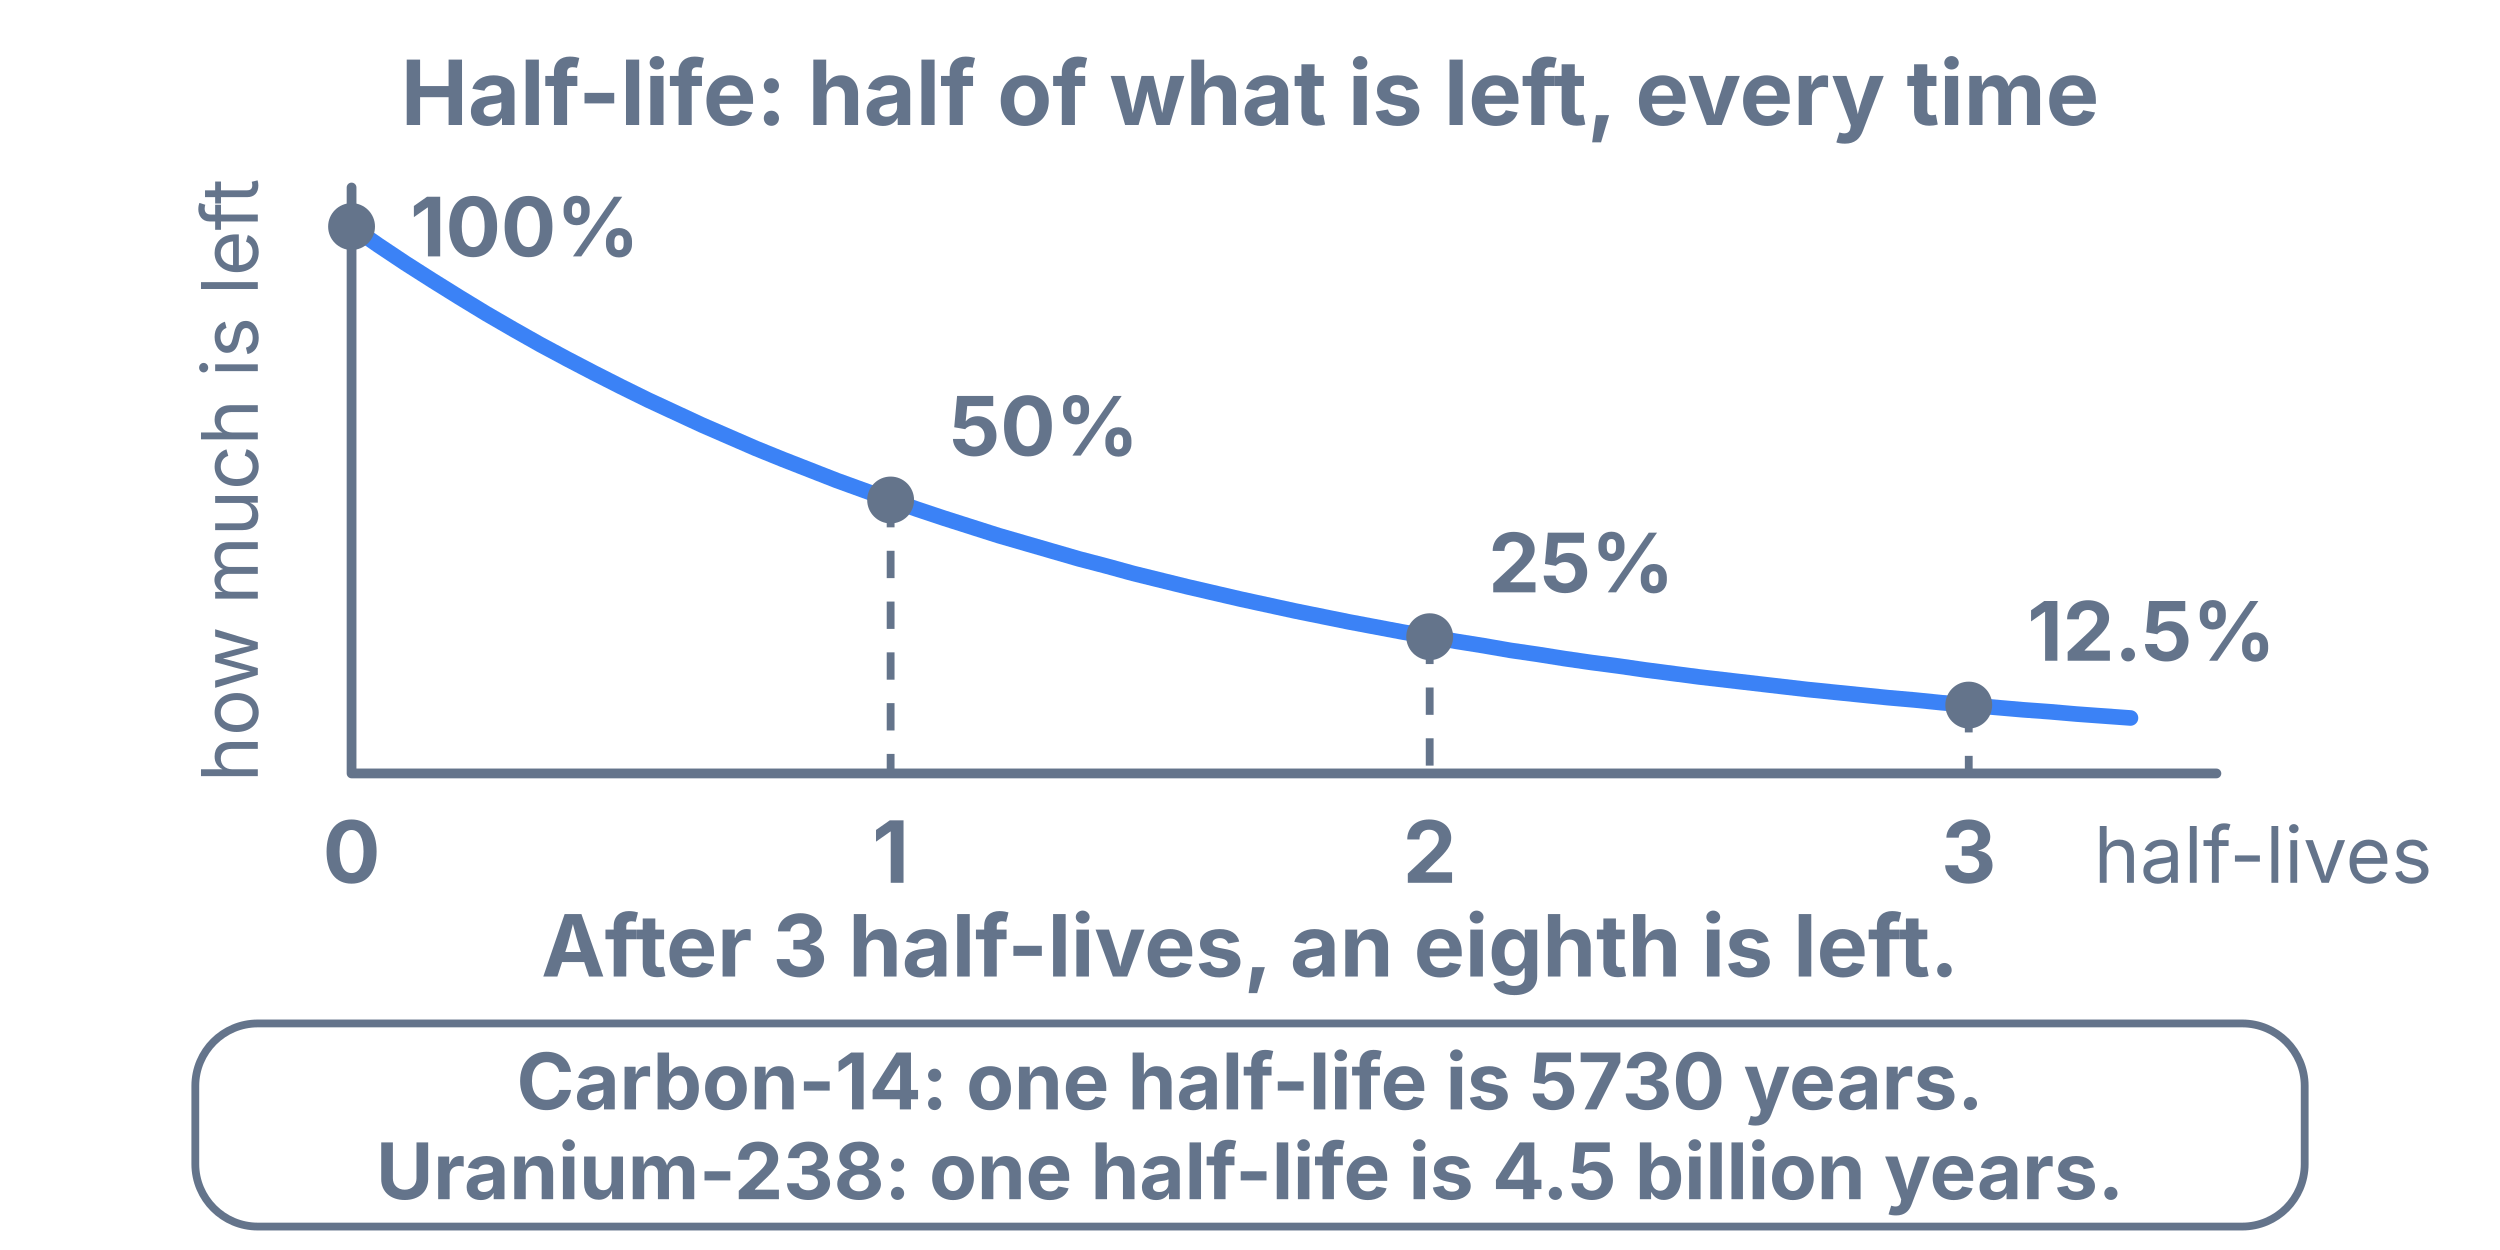
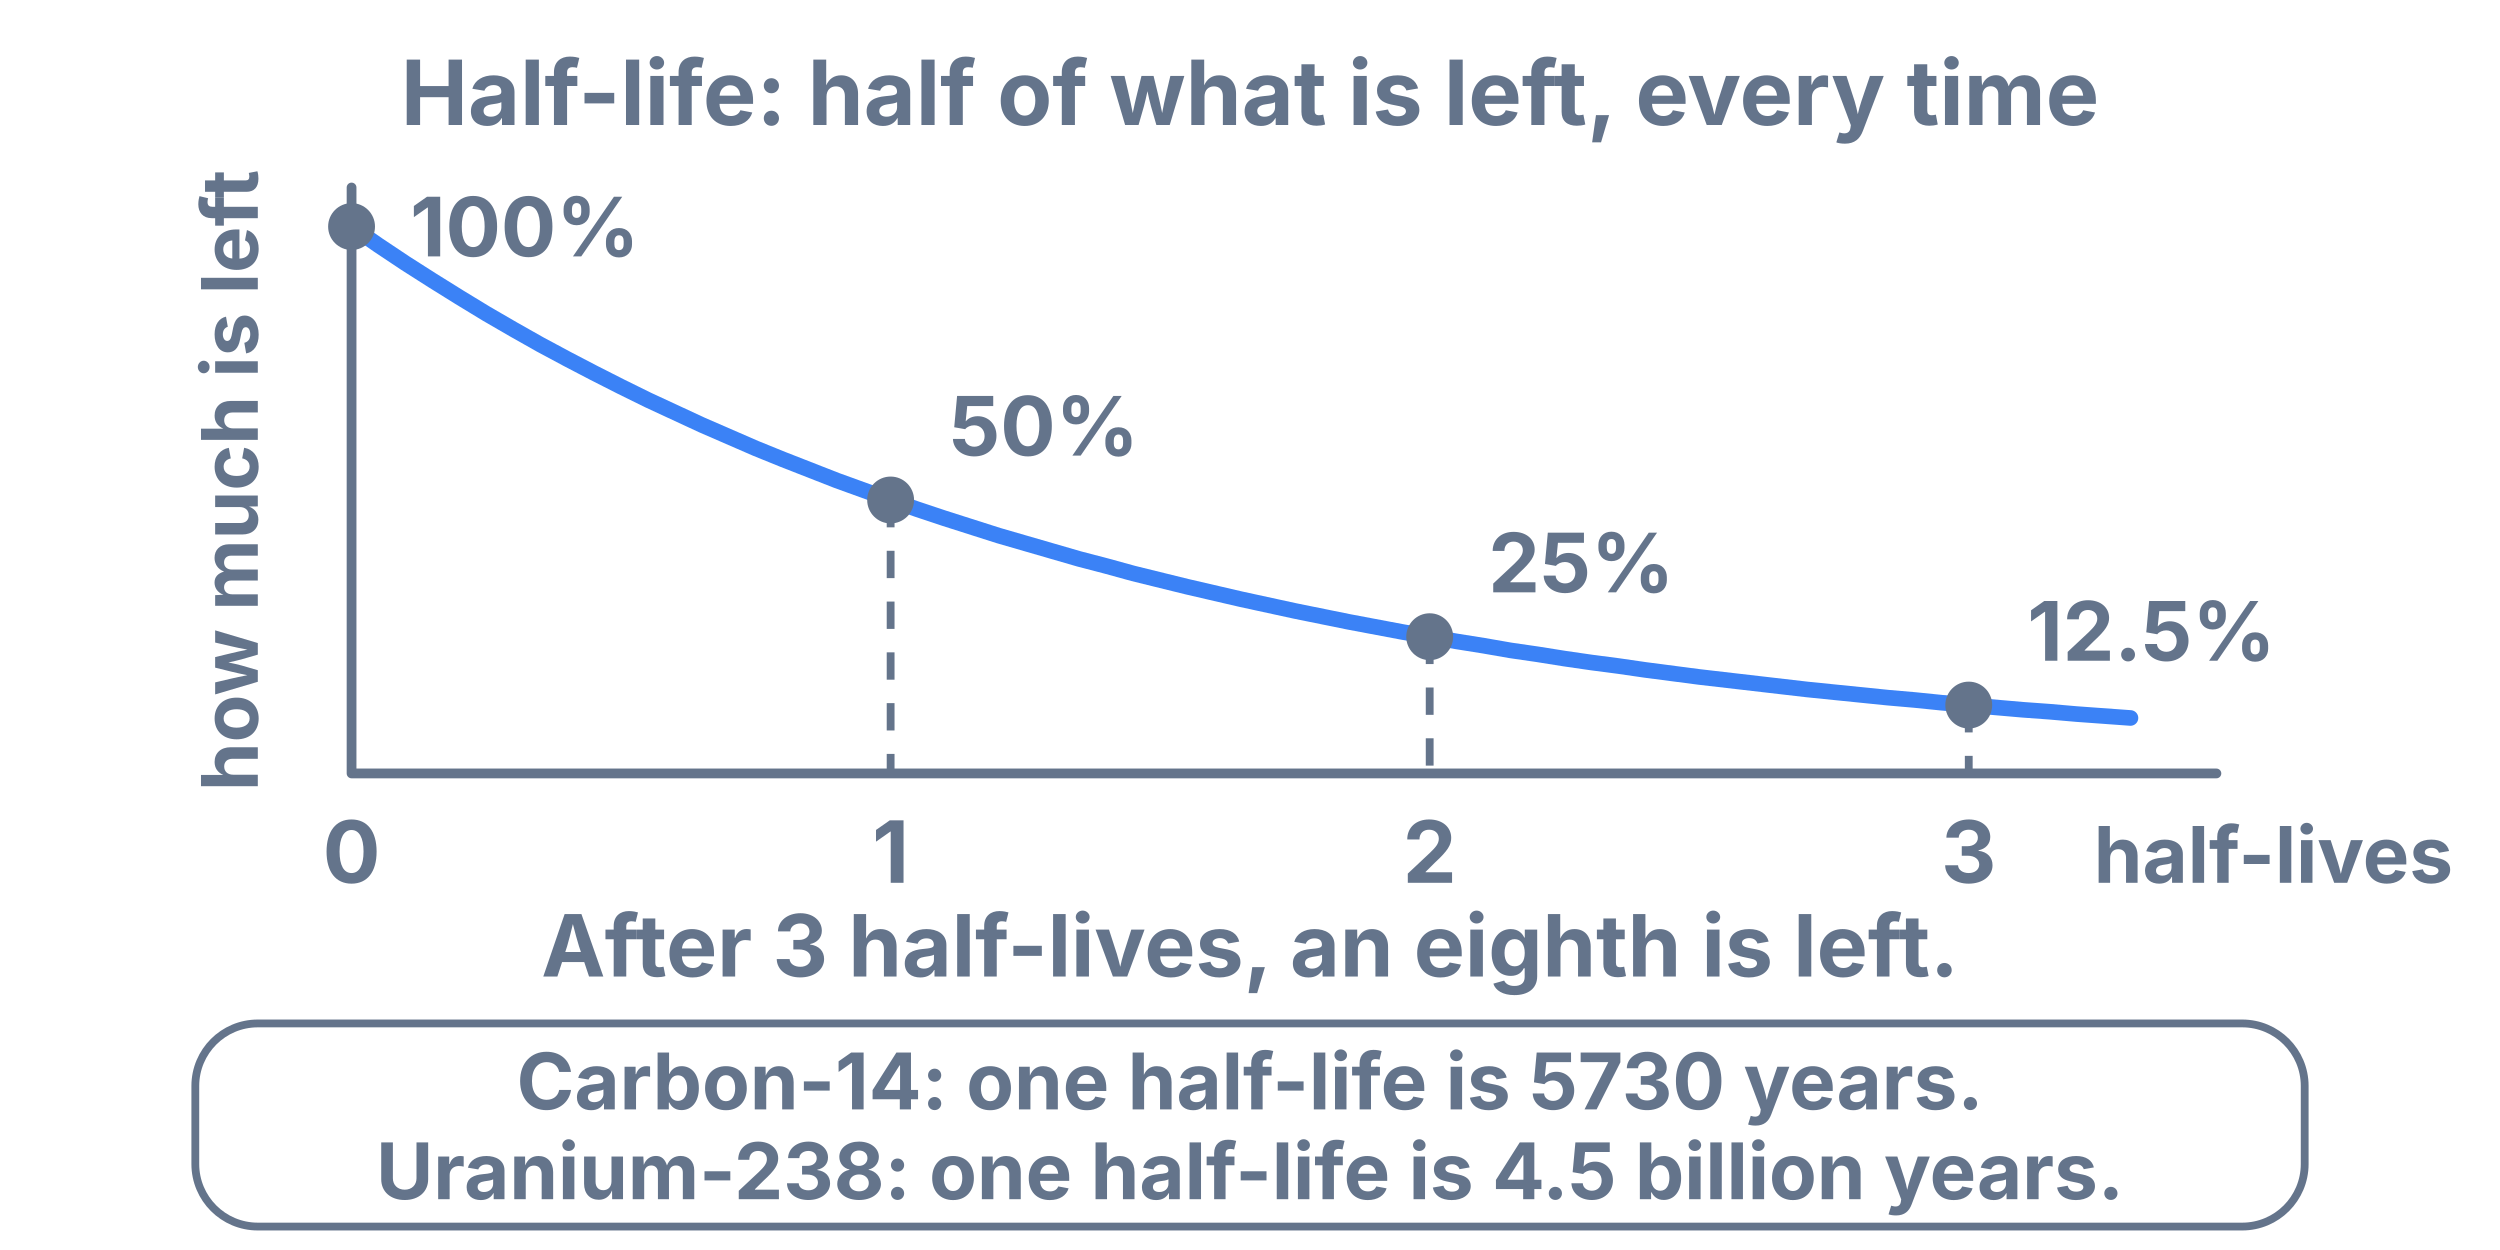
<svg xmlns="http://www.w3.org/2000/svg" viewBox="0 0 640 320" width="640" height="320" role="img" aria-labelledby="07-decay-and-made-elements-title 07-decay-and-made-elements-desc">
  <text x="320" y="32" text-anchor="middle" font-family="system-ui, -apple-system, 'Segoe UI', sans-serif" font-size="23" font-weight="700" fill="#64748b">Half-life: half of what is left, every time</text>
  <path d="M 90 48 L 90 198 L 567.4 198" fill="none" stroke="#64748b" stroke-width="2.5" stroke-linecap="round" stroke-linejoin="round" />
-   <text x="66" y="123" text-anchor="middle" transform="rotate(-90 66 123)" font-family="system-ui, -apple-system, 'Segoe UI', sans-serif" font-size="20" fill="#64748b">how much is left</text>
+   <text x="66" y="123" text-anchor="middle" transform="rotate(-90 66 123)" font-family="system-ui, -apple-system, 'Segoe UI', sans-serif" font-size="20" font-weight="700" fill="#64748b">how much is left</text>
  <polyline points="90,58 96.9,62.8 103.8,67.4 110.7,71.8 117.6,76.1 124.5,80.3 131.4,84.3 138.3,88.2 145.2,91.9 152.1,95.5 159,99 165.9,102.4 172.8,105.6 179.7,108.8 186.6,111.8 193.5,114.8 200.4,117.6 207.3,120.3 214.2,123 221.1,125.5 228,128 234.9,130.4 241.8,132.7 248.7,134.9 255.6,137.1 262.5,139.1 269.4,141.1 276.3,143.1 283.2,144.9 290.1,146.8 297,148.5 303.9,150.2 310.8,151.8 317.7,153.4 324.6,154.9 331.5,156.4 338.4,157.8 345.3,159.2 352.2,160.5 359.1,161.8 366,163 372.9,164.2 379.8,165.3 386.7,166.5 393.6,167.5 400.5,168.6 407.4,169.6 414.3,170.5 421.2,171.5 428.1,172.4 435,173.3 441.9,174.1 448.8,174.9 455.7,175.7 462.6,176.5 469.5,177.2 476.4,177.9 483.3,178.6 490.2,179.2 497.1,179.9 504,180.5 510.9,181.1 517.8,181.7 524.7,182.2 531.6,182.8 538.5,183.3 545.4,183.8" fill="none" stroke="#3b82f6" stroke-width="4" stroke-linecap="round" stroke-linejoin="round" />
  <circle cx="90" cy="58" r="6" fill="#64748b" />
  <text x="105" y="58" dominant-baseline="central" font-family="system-ui, -apple-system, 'Segoe UI', sans-serif" font-size="21" font-weight="700" fill="#64748b">100%</text>
  <text x="90" y="226" text-anchor="middle" font-family="system-ui, -apple-system, 'Segoe UI', sans-serif" font-size="22" font-weight="700" fill="#64748b">0</text>
  <path d="M 228 128 L 228 198" fill="none" stroke="#64748b" stroke-width="2" stroke-dasharray="7 6" />
  <circle cx="228" cy="128" r="6" fill="#64748b" />
  <text x="243" y="109" dominant-baseline="central" font-family="system-ui, -apple-system, 'Segoe UI', sans-serif" font-size="21" font-weight="700" fill="#64748b">50%</text>
  <text x="228" y="226" text-anchor="middle" font-family="system-ui, -apple-system, 'Segoe UI', sans-serif" font-size="22" font-weight="700" fill="#64748b">1</text>
  <path d="M 366 163 L 366 198" fill="none" stroke="#64748b" stroke-width="2" stroke-dasharray="7 6" />
  <circle cx="366" cy="163" r="6" fill="#64748b" />
  <text x="381" y="144" dominant-baseline="central" font-family="system-ui, -apple-system, 'Segoe UI', sans-serif" font-size="21" font-weight="700" fill="#64748b">25%</text>
  <text x="366" y="226" text-anchor="middle" font-family="system-ui, -apple-system, 'Segoe UI', sans-serif" font-size="22" font-weight="700" fill="#64748b">2</text>
  <path d="M 504 180.5 L 504 198" fill="none" stroke="#64748b" stroke-width="2" stroke-dasharray="7 6" />
  <circle cx="504" cy="180.5" r="6" fill="#64748b" />
  <text x="519" y="161.5" dominant-baseline="central" font-family="system-ui, -apple-system, 'Segoe UI', sans-serif" font-size="21" font-weight="700" fill="#64748b">12.5%</text>
  <text x="504" y="226" text-anchor="middle" font-family="system-ui, -apple-system, 'Segoe UI', sans-serif" font-size="22" font-weight="700" fill="#64748b">3</text>
-   <text x="536" y="226" font-family="system-ui, -apple-system, 'Segoe UI', sans-serif" font-size="20" fill="#64748b">half-lives</text>
+   <text x="536" y="226" font-family="system-ui, -apple-system, 'Segoe UI', sans-serif" font-size="20" font-weight="700" fill="#64748b">half-lives</text>
  <text x="320" y="250" text-anchor="middle" font-family="system-ui, -apple-system, 'Segoe UI', sans-serif" font-size="22" font-weight="700" fill="#64748b">After 3 half-lives, an eighth is left.</text>
  <rect x="50" y="262" width="540" height="52" rx="16" fill="none" stroke="#64748b" stroke-width="2" />
  <text x="320" y="284" text-anchor="middle" font-family="system-ui, -apple-system, 'Segoe UI', sans-serif" font-size="20" font-weight="700" fill="#64748b">Carbon-14: one half-life is 5730 years.</text>
  <text x="320" y="307" text-anchor="middle" font-family="system-ui, -apple-system, 'Segoe UI', sans-serif" font-size="20" font-weight="700" fill="#64748b">Uranium-238: one half-life is 4.5 billion years.</text>
</svg>
